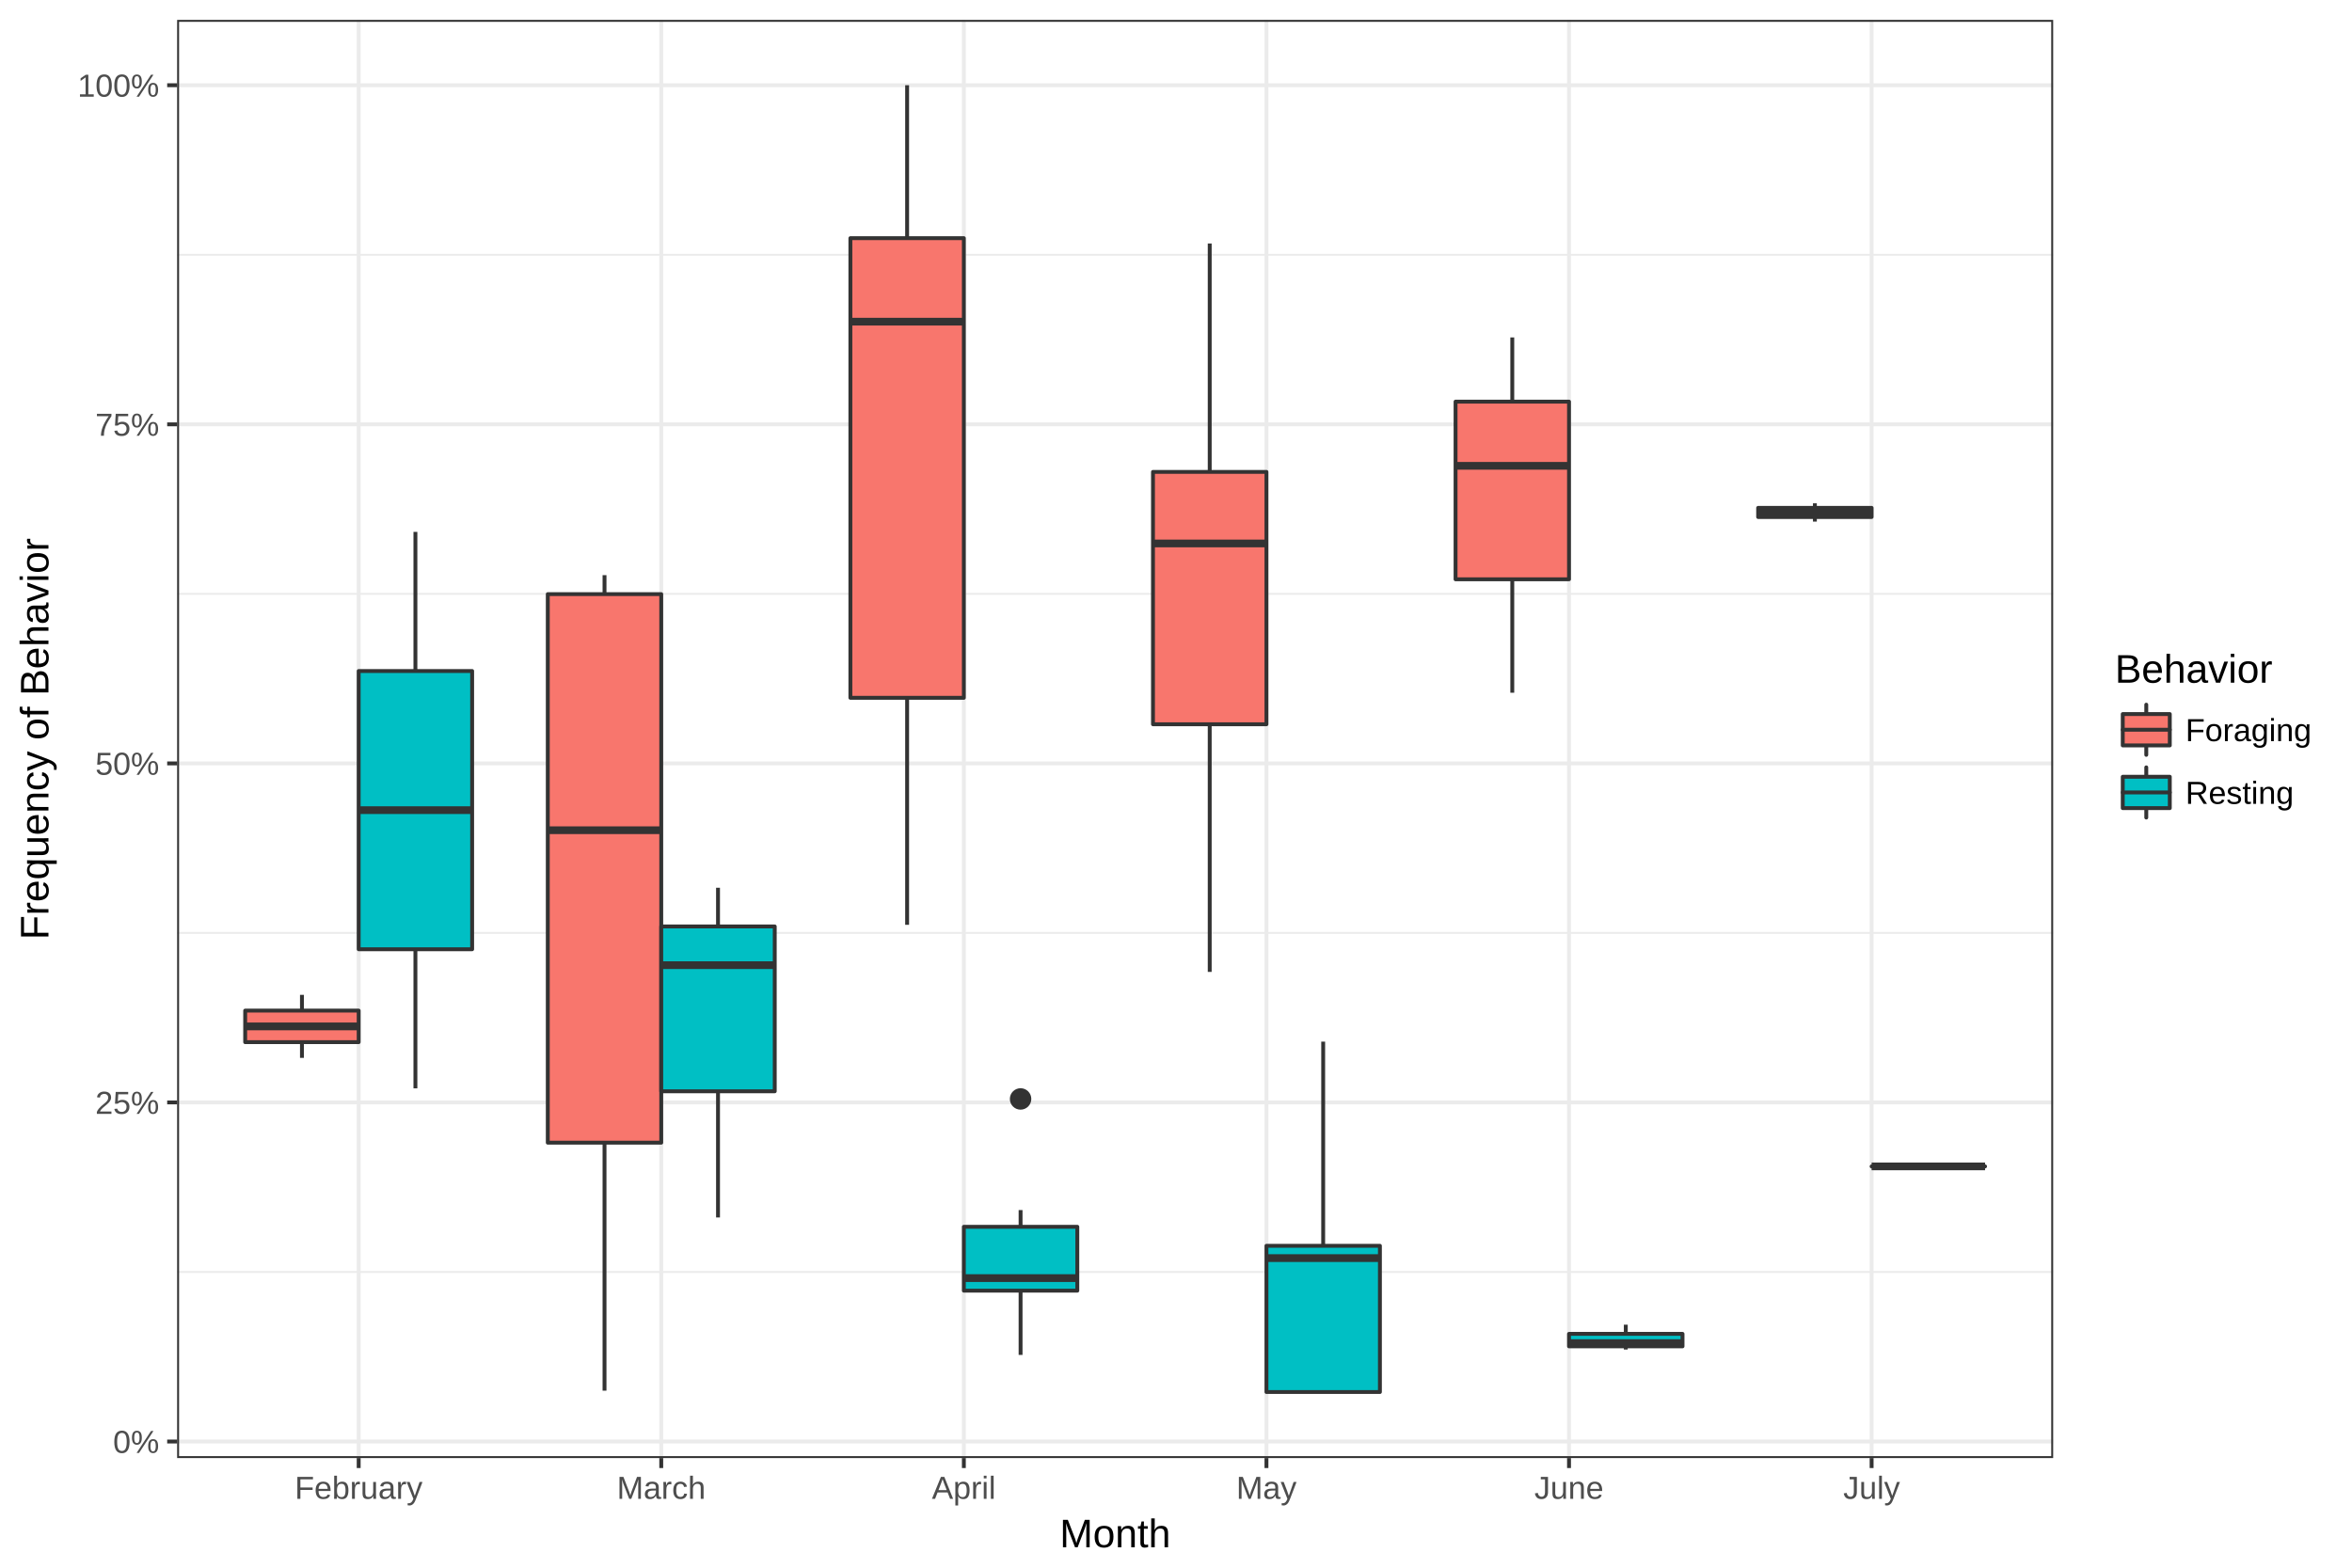
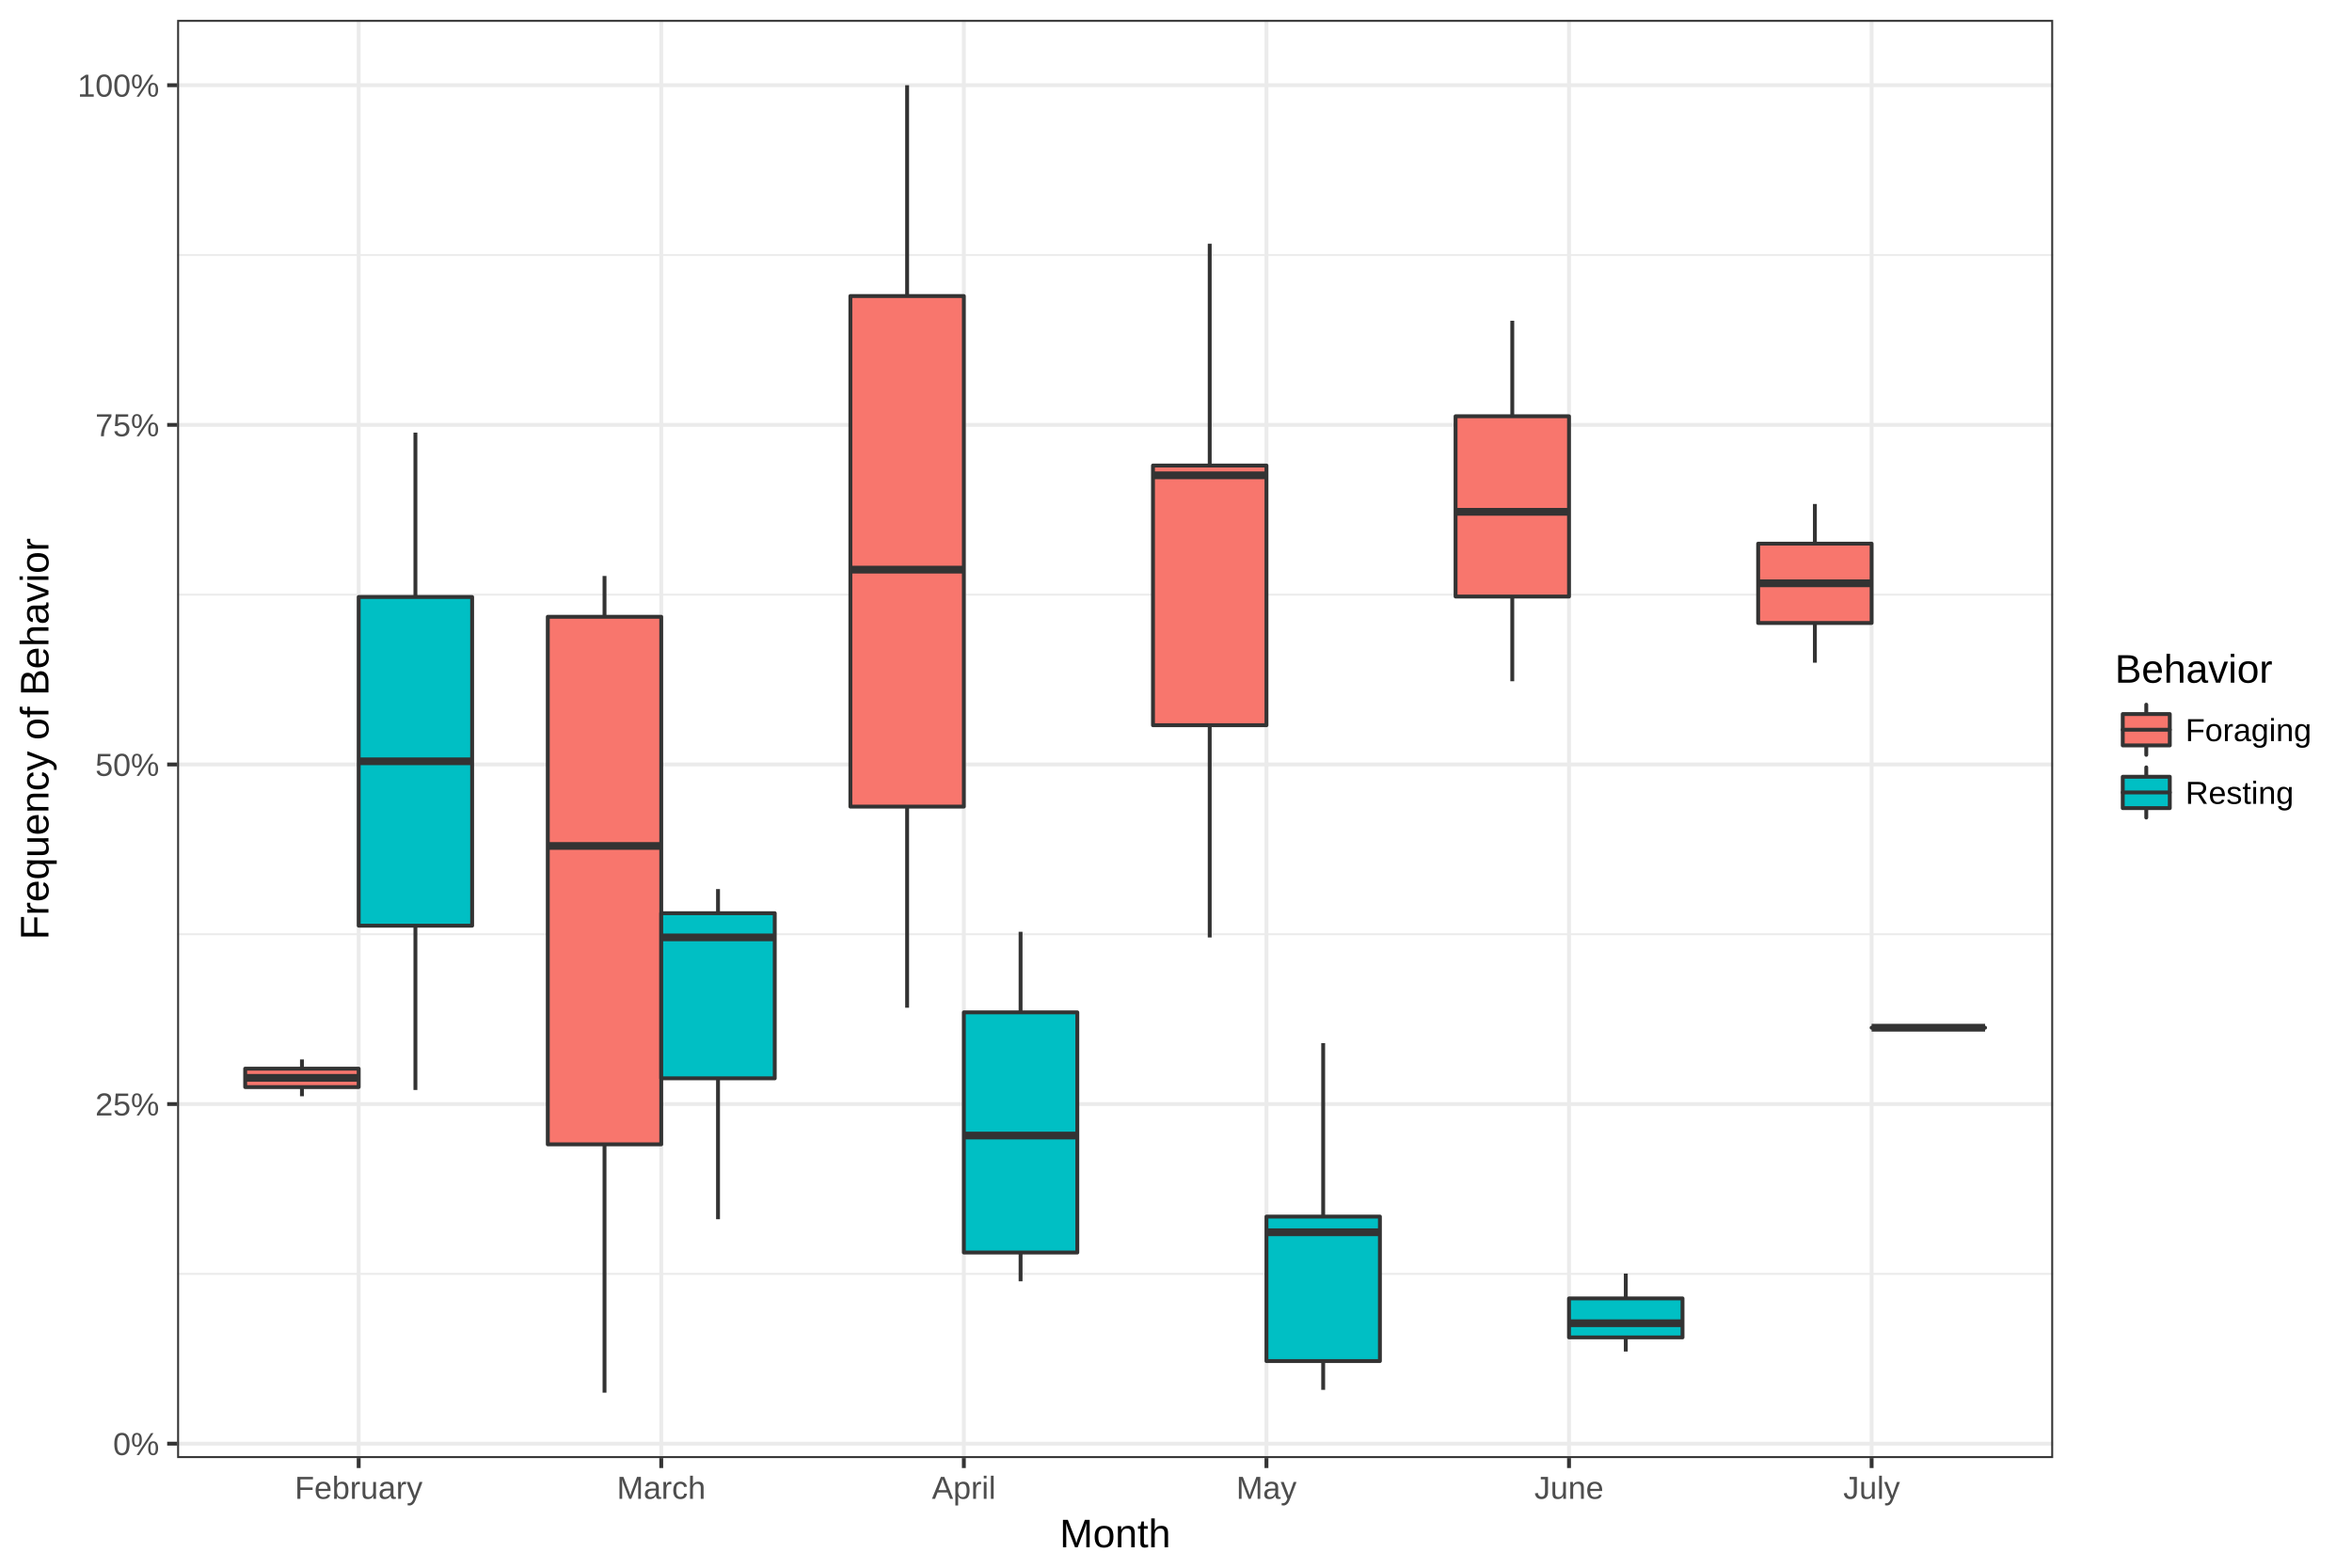
<svg xmlns="http://www.w3.org/2000/svg" viewBox="0 0 648.00 432.00">
  <defs>
    <style type="text/css">
    line, polyline, polygon, path, rect, circle {
      fill: none;
      stroke: #000000;
      stroke-linecap: round;
      stroke-linejoin: round;
      stroke-miterlimit: 10.00;
    }
  </style>
  </defs>
  <rect width="100%" height="100%" style="stroke: none; fill: #FFFFFF;" />
  <rect x="0.00" y="0.00" width="648.00" height="432.00" style="stroke-width: 1.07; stroke: #FFFFFF; fill: #FFFFFF;" />
  <defs>
    <clipPath id="cpNDguODB8NTY1LjY3fDQwMS44MHw1LjQ4">
      <rect x="48.80" y="5.48" width="516.87" height="396.32" />
    </clipPath>
  </defs>
  <rect x="48.80" y="5.48" width="516.87" height="396.32" style="stroke-width: 1.07; stroke: none; fill: #FFFFFF;" clip-path="url(#cpNDguODB8NTY1LjY3fDQwMS44MHw1LjQ4)" />
-   <polyline points="48.80,350.51 565.67,350.51 " style="stroke-width: 0.53; stroke: #EBEBEB; stroke-linecap: butt;" clip-path="url(#cpNDguODB8NTY1LjY3fDQwMS44MHw1LjQ4)" />
-   <polyline points="48.80,257.08 565.67,257.08 " style="stroke-width: 0.53; stroke: #EBEBEB; stroke-linecap: butt;" clip-path="url(#cpNDguODB8NTY1LjY3fDQwMS44MHw1LjQ4)" />
-   <polyline points="48.80,163.64 565.67,163.64 " style="stroke-width: 0.53; stroke: #EBEBEB; stroke-linecap: butt;" clip-path="url(#cpNDguODB8NTY1LjY3fDQwMS44MHw1LjQ4)" />
-   <polyline points="48.80,70.21 565.67,70.21 " style="stroke-width: 0.53; stroke: #EBEBEB; stroke-linecap: butt;" clip-path="url(#cpNDguODB8NTY1LjY3fDQwMS44MHw1LjQ4)" />
-   <polyline points="48.80,397.23 565.67,397.23 " style="stroke-width: 1.07; stroke: #EBEBEB; stroke-linecap: butt;" clip-path="url(#cpNDguODB8NTY1LjY3fDQwMS44MHw1LjQ4)" />
-   <polyline points="48.80,303.79 565.67,303.79 " style="stroke-width: 1.07; stroke: #EBEBEB; stroke-linecap: butt;" clip-path="url(#cpNDguODB8NTY1LjY3fDQwMS44MHw1LjQ4)" />
-   <polyline points="48.80,210.36 565.67,210.36 " style="stroke-width: 1.07; stroke: #EBEBEB; stroke-linecap: butt;" clip-path="url(#cpNDguODB8NTY1LjY3fDQwMS44MHw1LjQ4)" />
-   <polyline points="48.80,116.93 565.67,116.93 " style="stroke-width: 1.07; stroke: #EBEBEB; stroke-linecap: butt;" clip-path="url(#cpNDguODB8NTY1LjY3fDQwMS44MHw1LjQ4)" />
+   <polyline points="48.80,351.03 565.67,351.03 " style="stroke-width: 0.53; stroke: #EBEBEB; stroke-linecap: butt;" clip-path="url(#cpNDguODB8NTY1LjY3fDQwMS44MHw1LjQ4)" />
+   <polyline points="48.80,257.45 565.67,257.45 " style="stroke-width: 0.53; stroke: #EBEBEB; stroke-linecap: butt;" clip-path="url(#cpNDguODB8NTY1LjY3fDQwMS44MHw1LjQ4)" />
+   <polyline points="48.80,163.87 565.67,163.87 " style="stroke-width: 0.53; stroke: #EBEBEB; stroke-linecap: butt;" clip-path="url(#cpNDguODB8NTY1LjY3fDQwMS44MHw1LjQ4)" />
+   <polyline points="48.80,70.28 565.67,70.28 " style="stroke-width: 0.53; stroke: #EBEBEB; stroke-linecap: butt;" clip-path="url(#cpNDguODB8NTY1LjY3fDQwMS44MHw1LjQ4)" />
+   <polyline points="48.80,397.82 565.67,397.82 " style="stroke-width: 1.07; stroke: #EBEBEB; stroke-linecap: butt;" clip-path="url(#cpNDguODB8NTY1LjY3fDQwMS44MHw1LjQ4)" />
+   <polyline points="48.80,304.24 565.67,304.24 " style="stroke-width: 1.07; stroke: #EBEBEB; stroke-linecap: butt;" clip-path="url(#cpNDguODB8NTY1LjY3fDQwMS44MHw1LjQ4)" />
+   <polyline points="48.80,210.66 565.67,210.66 " style="stroke-width: 1.07; stroke: #EBEBEB; stroke-linecap: butt;" clip-path="url(#cpNDguODB8NTY1LjY3fDQwMS44MHw1LjQ4)" />
+   <polyline points="48.80,117.08 565.67,117.08 " style="stroke-width: 1.07; stroke: #EBEBEB; stroke-linecap: butt;" clip-path="url(#cpNDguODB8NTY1LjY3fDQwMS44MHw1LjQ4)" />
  <polyline points="48.80,23.49 565.67,23.49 " style="stroke-width: 1.07; stroke: #EBEBEB; stroke-linecap: butt;" clip-path="url(#cpNDguODB8NTY1LjY3fDQwMS44MHw1LjQ4)" />
  <polyline points="98.82,401.80 98.82,5.48 " style="stroke-width: 1.07; stroke: #EBEBEB; stroke-linecap: butt;" clip-path="url(#cpNDguODB8NTY1LjY3fDQwMS44MHw1LjQ4)" />
  <polyline points="182.18,401.80 182.18,5.48 " style="stroke-width: 1.07; stroke: #EBEBEB; stroke-linecap: butt;" clip-path="url(#cpNDguODB8NTY1LjY3fDQwMS44MHw1LjQ4)" />
  <polyline points="265.55,401.80 265.55,5.48 " style="stroke-width: 1.07; stroke: #EBEBEB; stroke-linecap: butt;" clip-path="url(#cpNDguODB8NTY1LjY3fDQwMS44MHw1LjQ4)" />
  <polyline points="348.92,401.80 348.92,5.48 " style="stroke-width: 1.07; stroke: #EBEBEB; stroke-linecap: butt;" clip-path="url(#cpNDguODB8NTY1LjY3fDQwMS44MHw1LjQ4)" />
  <polyline points="432.28,401.80 432.28,5.48 " style="stroke-width: 1.07; stroke: #EBEBEB; stroke-linecap: butt;" clip-path="url(#cpNDguODB8NTY1LjY3fDQwMS44MHw1LjQ4)" />
  <polyline points="515.65,401.80 515.65,5.48 " style="stroke-width: 1.07; stroke: #EBEBEB; stroke-linecap: butt;" clip-path="url(#cpNDguODB8NTY1LjY3fDQwMS44MHw1LjQ4)" />
-   <line x1="83.19" y1="278.49" x2="83.19" y2="274.15" style="stroke-width: 1.07; stroke: #333333; stroke-linecap: butt;" clip-path="url(#cpNDguODB8NTY1LjY3fDQwMS44MHw1LjQ4)" />
-   <line x1="83.19" y1="287.18" x2="83.19" y2="291.52" style="stroke-width: 1.07; stroke: #333333; stroke-linecap: butt;" clip-path="url(#cpNDguODB8NTY1LjY3fDQwMS44MHw1LjQ4)" />
-   <polygon points="67.55,278.49 67.55,287.18 98.82,287.18 98.82,278.49 67.55,278.49 " style="stroke-width: 1.07; stroke: #333333; fill: #F8766D;" clip-path="url(#cpNDguODB8NTY1LjY3fDQwMS44MHw1LjQ4)" />
-   <line x1="67.55" y1="282.84" x2="98.82" y2="282.84" style="stroke-width: 2.13; stroke: #333333; stroke-linecap: butt;" clip-path="url(#cpNDguODB8NTY1LjY3fDQwMS44MHw1LjQ4)" />
-   <line x1="114.45" y1="184.91" x2="114.45" y2="146.57" style="stroke-width: 1.07; stroke: #333333; stroke-linecap: butt;" clip-path="url(#cpNDguODB8NTY1LjY3fDQwMS44MHw1LjQ4)" />
-   <line x1="114.45" y1="261.58" x2="114.45" y2="299.92" style="stroke-width: 1.07; stroke: #333333; stroke-linecap: butt;" clip-path="url(#cpNDguODB8NTY1LjY3fDQwMS44MHw1LjQ4)" />
-   <polygon points="98.82,184.91 98.82,261.58 130.08,261.58 130.08,184.91 98.82,184.91 " style="stroke-width: 1.07; stroke: #333333; fill: #00BFC4;" clip-path="url(#cpNDguODB8NTY1LjY3fDQwMS44MHw1LjQ4)" />
-   <line x1="98.82" y1="223.25" x2="130.08" y2="223.25" style="stroke-width: 2.13; stroke: #333333; stroke-linecap: butt;" clip-path="url(#cpNDguODB8NTY1LjY3fDQwMS44MHw1LjQ4)" />
-   <line x1="166.55" y1="163.72" x2="166.55" y2="158.50" style="stroke-width: 1.07; stroke: #333333; stroke-linecap: butt;" clip-path="url(#cpNDguODB8NTY1LjY3fDQwMS44MHw1LjQ4)" />
-   <line x1="166.55" y1="314.88" x2="166.55" y2="383.21" style="stroke-width: 1.07; stroke: #333333; stroke-linecap: butt;" clip-path="url(#cpNDguODB8NTY1LjY3fDQwMS44MHw1LjQ4)" />
-   <polygon points="150.92,163.72 150.92,314.88 182.18,314.88 182.18,163.72 150.92,163.72 " style="stroke-width: 1.07; stroke: #333333; fill: #F8766D;" clip-path="url(#cpNDguODB8NTY1LjY3fDQwMS44MHw1LjQ4)" />
-   <line x1="150.92" y1="228.78" x2="182.18" y2="228.78" style="stroke-width: 2.13; stroke: #333333; stroke-linecap: butt;" clip-path="url(#cpNDguODB8NTY1LjY3fDQwMS44MHw1LjQ4)" />
-   <line x1="197.82" y1="255.30" x2="197.82" y2="244.64" style="stroke-width: 1.07; stroke: #333333; stroke-linecap: butt;" clip-path="url(#cpNDguODB8NTY1LjY3fDQwMS44MHw1LjQ4)" />
-   <line x1="197.82" y1="300.72" x2="197.82" y2="335.49" style="stroke-width: 1.07; stroke: #333333; stroke-linecap: butt;" clip-path="url(#cpNDguODB8NTY1LjY3fDQwMS44MHw1LjQ4)" />
-   <polygon points="182.18,255.30 182.18,300.72 213.45,300.72 213.45,255.30 182.18,255.30 " style="stroke-width: 1.07; stroke: #333333; fill: #00BFC4;" clip-path="url(#cpNDguODB8NTY1LjY3fDQwMS44MHw1LjQ4)" />
-   <line x1="182.18" y1="265.96" x2="213.45" y2="265.96" style="stroke-width: 2.13; stroke: #333333; stroke-linecap: butt;" clip-path="url(#cpNDguODB8NTY1LjY3fDQwMS44MHw1LjQ4)" />
-   <line x1="249.92" y1="65.63" x2="249.92" y2="23.49" style="stroke-width: 1.07; stroke: #333333; stroke-linecap: butt;" clip-path="url(#cpNDguODB8NTY1LjY3fDQwMS44MHw1LjQ4)" />
-   <line x1="249.92" y1="192.29" x2="249.92" y2="254.85" style="stroke-width: 1.07; stroke: #333333; stroke-linecap: butt;" clip-path="url(#cpNDguODB8NTY1LjY3fDQwMS44MHw1LjQ4)" />
-   <polygon points="234.29,65.63 234.29,192.29 265.55,192.29 265.55,65.63 234.29,65.63 " style="stroke-width: 1.07; stroke: #333333; fill: #F8766D;" clip-path="url(#cpNDguODB8NTY1LjY3fDQwMS44MHw1LjQ4)" />
-   <line x1="234.29" y1="88.64" x2="265.55" y2="88.64" style="stroke-width: 2.13; stroke: #333333; stroke-linecap: butt;" clip-path="url(#cpNDguODB8NTY1LjY3fDQwMS44MHw1LjQ4)" />
-   <circle cx="281.18" cy="302.83" r="1.95pt" style="stroke-width: 0.71; stroke: #333333; fill: #333333;" clip-path="url(#cpNDguODB8NTY1LjY3fDQwMS44MHw1LjQ4)" />
-   <line x1="281.18" y1="338.06" x2="281.18" y2="333.46" style="stroke-width: 1.07; stroke: #333333; stroke-linecap: butt;" clip-path="url(#cpNDguODB8NTY1LjY3fDQwMS44MHw1LjQ4)" />
-   <line x1="281.18" y1="355.66" x2="281.18" y2="373.37" style="stroke-width: 1.07; stroke: #333333; stroke-linecap: butt;" clip-path="url(#cpNDguODB8NTY1LjY3fDQwMS44MHw1LjQ4)" />
-   <polygon points="265.55,338.06 265.55,355.66 296.81,355.66 296.81,338.06 265.55,338.06 " style="stroke-width: 1.07; stroke: #333333; fill: #00BFC4;" clip-path="url(#cpNDguODB8NTY1LjY3fDQwMS44MHw1LjQ4)" />
-   <line x1="265.55" y1="352.20" x2="296.81" y2="352.20" style="stroke-width: 2.13; stroke: #333333; stroke-linecap: butt;" clip-path="url(#cpNDguODB8NTY1LjY3fDQwMS44MHw1LjQ4)" />
-   <line x1="333.29" y1="130.04" x2="333.29" y2="67.10" style="stroke-width: 1.07; stroke: #333333; stroke-linecap: butt;" clip-path="url(#cpNDguODB8NTY1LjY3fDQwMS44MHw1LjQ4)" />
-   <line x1="333.29" y1="199.58" x2="333.29" y2="267.82" style="stroke-width: 1.07; stroke: #333333; stroke-linecap: butt;" clip-path="url(#cpNDguODB8NTY1LjY3fDQwMS44MHw1LjQ4)" />
-   <polygon points="317.66,130.04 317.66,199.58 348.92,199.58 348.92,130.04 317.66,130.04 " style="stroke-width: 1.07; stroke: #333333; fill: #F8766D;" clip-path="url(#cpNDguODB8NTY1LjY3fDQwMS44MHw1LjQ4)" />
-   <line x1="317.66" y1="149.76" x2="348.92" y2="149.76" style="stroke-width: 2.13; stroke: #333333; stroke-linecap: butt;" clip-path="url(#cpNDguODB8NTY1LjY3fDQwMS44MHw1LjQ4)" />
-   <line x1="364.55" y1="343.30" x2="364.55" y2="287.03" style="stroke-width: 1.07; stroke: #333333; stroke-linecap: butt;" clip-path="url(#cpNDguODB8NTY1LjY3fDQwMS44MHw1LjQ4)" />
-   <line x1="364.55" y1="383.59" x2="364.55" y2="383.78" style="stroke-width: 1.07; stroke: #333333; stroke-linecap: butt;" clip-path="url(#cpNDguODB8NTY1LjY3fDQwMS44MHw1LjQ4)" />
-   <polygon points="348.92,343.30 348.92,383.59 380.18,383.59 380.18,343.30 348.92,343.30 " style="stroke-width: 1.07; stroke: #333333; fill: #00BFC4;" clip-path="url(#cpNDguODB8NTY1LjY3fDQwMS44MHw1LjQ4)" />
-   <line x1="348.92" y1="346.69" x2="380.18" y2="346.69" style="stroke-width: 2.13; stroke: #333333; stroke-linecap: butt;" clip-path="url(#cpNDguODB8NTY1LjY3fDQwMS44MHw1LjQ4)" />
-   <line x1="416.65" y1="110.68" x2="416.65" y2="92.99" style="stroke-width: 1.07; stroke: #333333; stroke-linecap: butt;" clip-path="url(#cpNDguODB8NTY1LjY3fDQwMS44MHw1LjQ4)" />
-   <line x1="416.65" y1="159.63" x2="416.65" y2="190.90" style="stroke-width: 1.07; stroke: #333333; stroke-linecap: butt;" clip-path="url(#cpNDguODB8NTY1LjY3fDQwMS44MHw1LjQ4)" />
-   <polygon points="401.02,110.68 401.02,159.63 432.28,159.63 432.28,110.68 401.02,110.68 " style="stroke-width: 1.07; stroke: #333333; fill: #F8766D;" clip-path="url(#cpNDguODB8NTY1LjY3fDQwMS44MHw1LjQ4)" />
-   <line x1="401.02" y1="128.36" x2="432.28" y2="128.36" style="stroke-width: 2.13; stroke: #333333; stroke-linecap: butt;" clip-path="url(#cpNDguODB8NTY1LjY3fDQwMS44MHw1LjQ4)" />
-   <line x1="447.92" y1="367.57" x2="447.92" y2="365.04" style="stroke-width: 1.07; stroke: #333333; stroke-linecap: butt;" clip-path="url(#cpNDguODB8NTY1LjY3fDQwMS44MHw1LjQ4)" />
-   <line x1="447.92" y1="371.00" x2="447.92" y2="371.89" style="stroke-width: 1.07; stroke: #333333; stroke-linecap: butt;" clip-path="url(#cpNDguODB8NTY1LjY3fDQwMS44MHw1LjQ4)" />
-   <polygon points="432.28,367.57 432.28,371.00 463.55,371.00 463.55,367.57 432.28,367.57 " style="stroke-width: 1.07; stroke: #333333; fill: #00BFC4;" clip-path="url(#cpNDguODB8NTY1LjY3fDQwMS44MHw1LjQ4)" />
-   <line x1="432.28" y1="370.11" x2="463.55" y2="370.11" style="stroke-width: 2.13; stroke: #333333; stroke-linecap: butt;" clip-path="url(#cpNDguODB8NTY1LjY3fDQwMS44MHw1LjQ4)" />
-   <line x1="500.02" y1="139.95" x2="500.02" y2="138.69" style="stroke-width: 1.07; stroke: #333333; stroke-linecap: butt;" clip-path="url(#cpNDguODB8NTY1LjY3fDQwMS44MHw1LjQ4)" />
-   <line x1="500.02" y1="142.47" x2="500.02" y2="143.73" style="stroke-width: 1.07; stroke: #333333; stroke-linecap: butt;" clip-path="url(#cpNDguODB8NTY1LjY3fDQwMS44MHw1LjQ4)" />
-   <polygon points="484.39,139.95 484.39,142.47 515.65,142.47 515.65,139.95 484.39,139.95 " style="stroke-width: 1.07; stroke: #333333; fill: #F8766D;" clip-path="url(#cpNDguODB8NTY1LjY3fDQwMS44MHw1LjQ4)" />
-   <line x1="484.39" y1="141.21" x2="515.65" y2="141.21" style="stroke-width: 2.13; stroke: #333333; stroke-linecap: butt;" clip-path="url(#cpNDguODB8NTY1LjY3fDQwMS44MHw1LjQ4)" />
-   <line x1="531.28" y1="321.42" x2="531.28" y2="321.42" style="stroke-width: 1.07; stroke: #333333; stroke-linecap: butt;" clip-path="url(#cpNDguODB8NTY1LjY3fDQwMS44MHw1LjQ4)" />
-   <line x1="531.28" y1="321.42" x2="531.28" y2="321.42" style="stroke-width: 1.07; stroke: #333333; stroke-linecap: butt;" clip-path="url(#cpNDguODB8NTY1LjY3fDQwMS44MHw1LjQ4)" />
-   <polygon points="515.65,321.42 515.65,321.42 546.91,321.42 546.91,321.42 515.65,321.42 " style="stroke-width: 1.07; stroke: #333333; fill: #00BFC4;" clip-path="url(#cpNDguODB8NTY1LjY3fDQwMS44MHw1LjQ4)" />
-   <line x1="515.65" y1="321.42" x2="546.91" y2="321.42" style="stroke-width: 2.13; stroke: #333333; stroke-linecap: butt;" clip-path="url(#cpNDguODB8NTY1LjY3fDQwMS44MHw1LjQ4)" />
+   <line x1="83.19" y1="294.48" x2="83.19" y2="291.94" style="stroke-width: 1.07; stroke: #333333; stroke-linecap: butt;" clip-path="url(#cpNDguODB8NTY1LjY3fDQwMS44MHw1LjQ4)" />
+   <line x1="83.19" y1="299.56" x2="83.19" y2="302.09" style="stroke-width: 1.07; stroke: #333333; stroke-linecap: butt;" clip-path="url(#cpNDguODB8NTY1LjY3fDQwMS44MHw1LjQ4)" />
+   <polygon points="67.55,294.48 67.55,299.56 98.82,299.56 98.82,294.48 67.55,294.48 " style="stroke-width: 1.07; stroke: #333333; fill: #F8766D;" clip-path="url(#cpNDguODB8NTY1LjY3fDQwMS44MHw1LjQ4)" />
+   <line x1="67.55" y1="297.02" x2="98.82" y2="297.02" style="stroke-width: 2.13; stroke: #333333; stroke-linecap: butt;" clip-path="url(#cpNDguODB8NTY1LjY3fDQwMS44MHw1LjQ4)" />
+   <line x1="114.45" y1="164.51" x2="114.45" y2="119.22" style="stroke-width: 1.07; stroke: #333333; stroke-linecap: butt;" clip-path="url(#cpNDguODB8NTY1LjY3fDQwMS44MHw1LjQ4)" />
+   <line x1="114.45" y1="255.08" x2="114.45" y2="300.36" style="stroke-width: 1.07; stroke: #333333; stroke-linecap: butt;" clip-path="url(#cpNDguODB8NTY1LjY3fDQwMS44MHw1LjQ4)" />
+   <polygon points="98.82,164.51 98.82,255.08 130.08,255.08 130.08,164.51 98.82,164.51 " style="stroke-width: 1.07; stroke: #333333; fill: #00BFC4;" clip-path="url(#cpNDguODB8NTY1LjY3fDQwMS44MHw1LjQ4)" />
+   <line x1="98.82" y1="209.79" x2="130.08" y2="209.79" style="stroke-width: 2.13; stroke: #333333; stroke-linecap: butt;" clip-path="url(#cpNDguODB8NTY1LjY3fDQwMS44MHw1LjQ4)" />
+   <line x1="166.55" y1="169.96" x2="166.55" y2="158.71" style="stroke-width: 1.07; stroke: #333333; stroke-linecap: butt;" clip-path="url(#cpNDguODB8NTY1LjY3fDQwMS44MHw1LjQ4)" />
+   <line x1="166.55" y1="315.34" x2="166.55" y2="383.78" style="stroke-width: 1.07; stroke: #333333; stroke-linecap: butt;" clip-path="url(#cpNDguODB8NTY1LjY3fDQwMS44MHw1LjQ4)" />
+   <polygon points="150.92,169.96 150.92,315.34 182.18,315.34 182.18,169.96 150.92,169.96 " style="stroke-width: 1.07; stroke: #333333; fill: #F8766D;" clip-path="url(#cpNDguODB8NTY1LjY3fDQwMS44MHw1LjQ4)" />
+   <line x1="150.92" y1="233.12" x2="182.18" y2="233.12" style="stroke-width: 2.13; stroke: #333333; stroke-linecap: butt;" clip-path="url(#cpNDguODB8NTY1LjY3fDQwMS44MHw1LjQ4)" />
+   <line x1="197.82" y1="251.65" x2="197.82" y2="244.99" style="stroke-width: 1.07; stroke: #333333; stroke-linecap: butt;" clip-path="url(#cpNDguODB8NTY1LjY3fDQwMS44MHw1LjQ4)" />
+   <line x1="197.82" y1="297.15" x2="197.82" y2="335.98" style="stroke-width: 1.07; stroke: #333333; stroke-linecap: butt;" clip-path="url(#cpNDguODB8NTY1LjY3fDQwMS44MHw1LjQ4)" />
+   <polygon points="182.18,251.65 182.18,297.15 213.45,297.15 213.45,251.65 182.18,251.65 " style="stroke-width: 1.07; stroke: #333333; fill: #00BFC4;" clip-path="url(#cpNDguODB8NTY1LjY3fDQwMS44MHw1LjQ4)" />
+   <line x1="182.18" y1="258.31" x2="213.45" y2="258.31" style="stroke-width: 2.13; stroke: #333333; stroke-linecap: butt;" clip-path="url(#cpNDguODB8NTY1LjY3fDQwMS44MHw1LjQ4)" />
+   <line x1="249.92" y1="81.58" x2="249.92" y2="23.49" style="stroke-width: 1.07; stroke: #333333; stroke-linecap: butt;" clip-path="url(#cpNDguODB8NTY1LjY3fDQwMS44MHw1LjQ4)" />
+   <line x1="249.92" y1="222.27" x2="249.92" y2="277.69" style="stroke-width: 1.07; stroke: #333333; stroke-linecap: butt;" clip-path="url(#cpNDguODB8NTY1LjY3fDQwMS44MHw1LjQ4)" />
+   <polygon points="234.29,81.58 234.29,222.27 265.55,222.27 265.55,81.58 234.29,81.58 " style="stroke-width: 1.07; stroke: #333333; fill: #F8766D;" clip-path="url(#cpNDguODB8NTY1LjY3fDQwMS44MHw1LjQ4)" />
+   <line x1="234.29" y1="156.97" x2="265.55" y2="156.97" style="stroke-width: 2.13; stroke: #333333; stroke-linecap: butt;" clip-path="url(#cpNDguODB8NTY1LjY3fDQwMS44MHw1LjQ4)" />
+   <line x1="281.18" y1="278.97" x2="281.18" y2="256.77" style="stroke-width: 1.07; stroke: #333333; stroke-linecap: butt;" clip-path="url(#cpNDguODB8NTY1LjY3fDQwMS44MHw1LjQ4)" />
+   <line x1="281.18" y1="345.15" x2="281.18" y2="353.09" style="stroke-width: 1.07; stroke: #333333; stroke-linecap: butt;" clip-path="url(#cpNDguODB8NTY1LjY3fDQwMS44MHw1LjQ4)" />
+   <polygon points="265.55,278.97 265.55,345.15 296.81,345.15 296.81,278.97 265.55,278.97 " style="stroke-width: 1.07; stroke: #333333; fill: #00BFC4;" clip-path="url(#cpNDguODB8NTY1LjY3fDQwMS44MHw1LjQ4)" />
+   <line x1="265.55" y1="312.92" x2="296.81" y2="312.92" style="stroke-width: 2.13; stroke: #333333; stroke-linecap: butt;" clip-path="url(#cpNDguODB8NTY1LjY3fDQwMS44MHw1LjQ4)" />
+   <line x1="333.29" y1="128.28" x2="333.29" y2="67.17" style="stroke-width: 1.07; stroke: #333333; stroke-linecap: butt;" clip-path="url(#cpNDguODB8NTY1LjY3fDQwMS44MHw1LjQ4)" />
+   <line x1="333.29" y1="199.85" x2="333.29" y2="258.34" style="stroke-width: 1.07; stroke: #333333; stroke-linecap: butt;" clip-path="url(#cpNDguODB8NTY1LjY3fDQwMS44MHw1LjQ4)" />
+   <polygon points="317.66,128.28 317.66,199.85 348.92,199.85 348.92,128.28 317.66,128.28 " style="stroke-width: 1.07; stroke: #333333; fill: #F8766D;" clip-path="url(#cpNDguODB8NTY1LjY3fDQwMS44MHw1LjQ4)" />
+   <line x1="317.66" y1="130.98" x2="348.92" y2="130.98" style="stroke-width: 2.13; stroke: #333333; stroke-linecap: butt;" clip-path="url(#cpNDguODB8NTY1LjY3fDQwMS44MHw1LjQ4)" />
+   <line x1="364.55" y1="335.25" x2="364.55" y2="287.45" style="stroke-width: 1.07; stroke: #333333; stroke-linecap: butt;" clip-path="url(#cpNDguODB8NTY1LjY3fDQwMS44MHw1LjQ4)" />
+   <line x1="364.55" y1="375.06" x2="364.55" y2="382.99" style="stroke-width: 1.07; stroke: #333333; stroke-linecap: butt;" clip-path="url(#cpNDguODB8NTY1LjY3fDQwMS44MHw1LjQ4)" />
+   <polygon points="348.92,335.25 348.92,375.06 380.18,375.06 380.18,335.25 348.92,335.25 " style="stroke-width: 1.07; stroke: #333333; fill: #00BFC4;" clip-path="url(#cpNDguODB8NTY1LjY3fDQwMS44MHw1LjQ4)" />
+   <line x1="348.92" y1="339.57" x2="380.18" y2="339.57" style="stroke-width: 2.13; stroke: #333333; stroke-linecap: butt;" clip-path="url(#cpNDguODB8NTY1LjY3fDQwMS44MHw1LjQ4)" />
+   <line x1="416.65" y1="114.71" x2="416.65" y2="88.39" style="stroke-width: 1.07; stroke: #333333; stroke-linecap: butt;" clip-path="url(#cpNDguODB8NTY1LjY3fDQwMS44MHw1LjQ4)" />
+   <line x1="416.65" y1="164.38" x2="416.65" y2="187.73" style="stroke-width: 1.07; stroke: #333333; stroke-linecap: butt;" clip-path="url(#cpNDguODB8NTY1LjY3fDQwMS44MHw1LjQ4)" />
+   <polygon points="401.02,114.71 401.02,164.38 432.28,164.38 432.28,114.71 401.02,114.71 " style="stroke-width: 1.07; stroke: #333333; fill: #F8766D;" clip-path="url(#cpNDguODB8NTY1LjY3fDQwMS44MHw1LjQ4)" />
+   <line x1="401.02" y1="141.04" x2="432.28" y2="141.04" style="stroke-width: 2.13; stroke: #333333; stroke-linecap: butt;" clip-path="url(#cpNDguODB8NTY1LjY3fDQwMS44MHw1LjQ4)" />
+   <line x1="447.92" y1="357.80" x2="447.92" y2="350.96" style="stroke-width: 1.07; stroke: #333333; stroke-linecap: butt;" clip-path="url(#cpNDguODB8NTY1LjY3fDQwMS44MHw1LjQ4)" />
+   <line x1="447.92" y1="368.54" x2="447.92" y2="372.44" style="stroke-width: 1.07; stroke: #333333; stroke-linecap: butt;" clip-path="url(#cpNDguODB8NTY1LjY3fDQwMS44MHw1LjQ4)" />
+   <polygon points="432.28,357.80 432.28,368.54 463.55,368.54 463.55,357.80 432.28,357.80 " style="stroke-width: 1.07; stroke: #333333; fill: #00BFC4;" clip-path="url(#cpNDguODB8NTY1LjY3fDQwMS44MHw1LjQ4)" />
+   <line x1="432.28" y1="364.64" x2="463.55" y2="364.64" style="stroke-width: 2.13; stroke: #333333; stroke-linecap: butt;" clip-path="url(#cpNDguODB8NTY1LjY3fDQwMS44MHw1LjQ4)" />
+   <line x1="500.02" y1="149.81" x2="500.02" y2="138.88" style="stroke-width: 1.07; stroke: #333333; stroke-linecap: butt;" clip-path="url(#cpNDguODB8NTY1LjY3fDQwMS44MHw1LjQ4)" />
+   <line x1="500.02" y1="171.67" x2="500.02" y2="182.61" style="stroke-width: 1.07; stroke: #333333; stroke-linecap: butt;" clip-path="url(#cpNDguODB8NTY1LjY3fDQwMS44MHw1LjQ4)" />
+   <polygon points="484.39,149.81 484.39,171.67 515.65,171.67 515.65,149.81 484.39,149.81 " style="stroke-width: 1.07; stroke: #333333; fill: #F8766D;" clip-path="url(#cpNDguODB8NTY1LjY3fDQwMS44MHw1LjQ4)" />
+   <line x1="484.39" y1="160.74" x2="515.65" y2="160.74" style="stroke-width: 2.13; stroke: #333333; stroke-linecap: butt;" clip-path="url(#cpNDguODB8NTY1LjY3fDQwMS44MHw1LjQ4)" />
+   <line x1="531.28" y1="283.20" x2="531.28" y2="283.20" style="stroke-width: 1.07; stroke: #333333; stroke-linecap: butt;" clip-path="url(#cpNDguODB8NTY1LjY3fDQwMS44MHw1LjQ4)" />
+   <line x1="531.28" y1="283.20" x2="531.28" y2="283.20" style="stroke-width: 1.07; stroke: #333333; stroke-linecap: butt;" clip-path="url(#cpNDguODB8NTY1LjY3fDQwMS44MHw1LjQ4)" />
+   <polygon points="515.65,283.20 515.65,283.20 546.91,283.20 546.91,283.20 515.65,283.20 " style="stroke-width: 1.07; stroke: #333333; fill: #00BFC4;" clip-path="url(#cpNDguODB8NTY1LjY3fDQwMS44MHw1LjQ4)" />
+   <line x1="515.65" y1="283.20" x2="546.91" y2="283.20" style="stroke-width: 2.13; stroke: #333333; stroke-linecap: butt;" clip-path="url(#cpNDguODB8NTY1LjY3fDQwMS44MHw1LjQ4)" />
  <rect x="48.80" y="5.48" width="516.87" height="396.32" style="stroke-width: 1.07; stroke: #333333;" clip-path="url(#cpNDguODB8NTY1LjY3fDQwMS44MHw1LjQ4)" />
  <defs>
    <clipPath id="cpMC4wMHw2NDguMDB8NDMyLjAwfDAuMDA=">
      <rect x="0.00" y="0.00" width="648.00" height="432.00" />
    </clipPath>
  </defs>
  <g clip-path="url(#cpMC4wMHw2NDguMDB8NDMyLjAwfDAuMDA=)">
-     <text x="31.15" y="400.38" style="font-size: 8.80px; fill: #4D4D4D; font-family: Arial;" textLength="12.72px" lengthAdjust="spacingAndGlyphs">0%</text>
+     <text x="31.15" y="400.97" style="font-size: 8.80px; fill: #4D4D4D; font-family: Arial;" textLength="12.72px" lengthAdjust="spacingAndGlyphs">0%</text>
  </g>
  <g clip-path="url(#cpMC4wMHw2NDguMDB8NDMyLjAwfDAuMDA=)">
-     <text x="26.25" y="306.94" style="font-size: 8.80px; fill: #4D4D4D; font-family: Arial;" textLength="17.61px" lengthAdjust="spacingAndGlyphs">25%</text>
+     <text x="26.25" y="307.39" style="font-size: 8.80px; fill: #4D4D4D; font-family: Arial;" textLength="17.61px" lengthAdjust="spacingAndGlyphs">25%</text>
  </g>
  <g clip-path="url(#cpMC4wMHw2NDguMDB8NDMyLjAwfDAuMDA=)">
-     <text x="26.25" y="213.51" style="font-size: 8.80px; fill: #4D4D4D; font-family: Arial;" textLength="17.61px" lengthAdjust="spacingAndGlyphs">50%</text>
+     <text x="26.25" y="213.81" style="font-size: 8.80px; fill: #4D4D4D; font-family: Arial;" textLength="17.61px" lengthAdjust="spacingAndGlyphs">50%</text>
  </g>
  <g clip-path="url(#cpMC4wMHw2NDguMDB8NDMyLjAwfDAuMDA=)">
-     <text x="26.25" y="120.08" style="font-size: 8.80px; fill: #4D4D4D; font-family: Arial;" textLength="17.61px" lengthAdjust="spacingAndGlyphs">75%</text>
+     <text x="26.25" y="120.22" style="font-size: 8.80px; fill: #4D4D4D; font-family: Arial;" textLength="17.61px" lengthAdjust="spacingAndGlyphs">75%</text>
  </g>
  <g clip-path="url(#cpMC4wMHw2NDguMDB8NDMyLjAwfDAuMDA=)">
    <text x="21.36" y="26.64" style="font-size: 8.80px; fill: #4D4D4D; font-family: Arial;" textLength="22.51px" lengthAdjust="spacingAndGlyphs">100%</text>
  </g>
-   <polyline points="46.06,397.23 48.80,397.23 " style="stroke-width: 1.07; stroke: #333333; stroke-linecap: butt;" clip-path="url(#cpMC4wMHw2NDguMDB8NDMyLjAwfDAuMDA=)" />
-   <polyline points="46.06,303.79 48.80,303.79 " style="stroke-width: 1.07; stroke: #333333; stroke-linecap: butt;" clip-path="url(#cpMC4wMHw2NDguMDB8NDMyLjAwfDAuMDA=)" />
-   <polyline points="46.06,210.36 48.80,210.36 " style="stroke-width: 1.07; stroke: #333333; stroke-linecap: butt;" clip-path="url(#cpMC4wMHw2NDguMDB8NDMyLjAwfDAuMDA=)" />
-   <polyline points="46.06,116.93 48.80,116.93 " style="stroke-width: 1.07; stroke: #333333; stroke-linecap: butt;" clip-path="url(#cpMC4wMHw2NDguMDB8NDMyLjAwfDAuMDA=)" />
+   <polyline points="46.06,397.82 48.80,397.82 " style="stroke-width: 1.07; stroke: #333333; stroke-linecap: butt;" clip-path="url(#cpMC4wMHw2NDguMDB8NDMyLjAwfDAuMDA=)" />
+   <polyline points="46.06,304.24 48.80,304.24 " style="stroke-width: 1.07; stroke: #333333; stroke-linecap: butt;" clip-path="url(#cpMC4wMHw2NDguMDB8NDMyLjAwfDAuMDA=)" />
+   <polyline points="46.06,210.66 48.80,210.66 " style="stroke-width: 1.07; stroke: #333333; stroke-linecap: butt;" clip-path="url(#cpMC4wMHw2NDguMDB8NDMyLjAwfDAuMDA=)" />
+   <polyline points="46.06,117.08 48.80,117.08 " style="stroke-width: 1.07; stroke: #333333; stroke-linecap: butt;" clip-path="url(#cpMC4wMHw2NDguMDB8NDMyLjAwfDAuMDA=)" />
  <polyline points="46.06,23.49 48.80,23.49 " style="stroke-width: 1.07; stroke: #333333; stroke-linecap: butt;" clip-path="url(#cpMC4wMHw2NDguMDB8NDMyLjAwfDAuMDA=)" />
  <polyline points="98.82,404.54 98.82,401.80 " style="stroke-width: 1.07; stroke: #333333; stroke-linecap: butt;" clip-path="url(#cpMC4wMHw2NDguMDB8NDMyLjAwfDAuMDA=)" />
  <polyline points="182.18,404.54 182.18,401.80 " style="stroke-width: 1.07; stroke: #333333; stroke-linecap: butt;" clip-path="url(#cpMC4wMHw2NDguMDB8NDMyLjAwfDAuMDA=)" />
  <polyline points="265.55,404.54 265.55,401.80 " style="stroke-width: 1.07; stroke: #333333; stroke-linecap: butt;" clip-path="url(#cpMC4wMHw2NDguMDB8NDMyLjAwfDAuMDA=)" />
  <polyline points="348.92,404.54 348.92,401.80 " style="stroke-width: 1.07; stroke: #333333; stroke-linecap: butt;" clip-path="url(#cpMC4wMHw2NDguMDB8NDMyLjAwfDAuMDA=)" />
  <polyline points="432.28,404.54 432.28,401.80 " style="stroke-width: 1.07; stroke: #333333; stroke-linecap: butt;" clip-path="url(#cpMC4wMHw2NDguMDB8NDMyLjAwfDAuMDA=)" />
  <polyline points="515.65,404.54 515.65,401.80 " style="stroke-width: 1.07; stroke: #333333; stroke-linecap: butt;" clip-path="url(#cpMC4wMHw2NDguMDB8NDMyLjAwfDAuMDA=)" />
  <g clip-path="url(#cpMC4wMHw2NDguMDB8NDMyLjAwfDAuMDA=)">
    <text x="81.21" y="413.03" style="font-size: 8.80px; fill: #4D4D4D; font-family: Arial;" textLength="35.21px" lengthAdjust="spacingAndGlyphs">February</text>
  </g>
  <g clip-path="url(#cpMC4wMHw2NDguMDB8NDMyLjAwfDAuMDA=)">
    <text x="169.96" y="413.03" style="font-size: 8.80px; fill: #4D4D4D; font-family: Arial;" textLength="24.45px" lengthAdjust="spacingAndGlyphs">March</text>
  </g>
  <g clip-path="url(#cpMC4wMHw2NDguMDB8NDMyLjAwfDAuMDA=)">
    <text x="256.75" y="413.03" style="font-size: 8.80px; fill: #4D4D4D; font-family: Arial;" textLength="17.60px" lengthAdjust="spacingAndGlyphs">April</text>
  </g>
  <g clip-path="url(#cpMC4wMHw2NDguMDB8NDMyLjAwfDAuMDA=)">
    <text x="340.61" y="413.03" style="font-size: 8.80px; fill: #4D4D4D; font-family: Arial;" textLength="16.62px" lengthAdjust="spacingAndGlyphs">May</text>
  </g>
  <g clip-path="url(#cpMC4wMHw2NDguMDB8NDMyLjAwfDAuMDA=)">
    <text x="422.74" y="413.03" style="font-size: 8.80px; fill: #4D4D4D; font-family: Arial;" textLength="19.08px" lengthAdjust="spacingAndGlyphs">June</text>
  </g>
  <g clip-path="url(#cpMC4wMHw2NDguMDB8NDMyLjAwfDAuMDA=)">
    <text x="507.83" y="413.03" style="font-size: 8.80px; fill: #4D4D4D; font-family: Arial;" textLength="15.65px" lengthAdjust="spacingAndGlyphs">July</text>
  </g>
  <g clip-path="url(#cpMC4wMHw2NDguMDB8NDMyLjAwfDAuMDA=)">
    <text x="291.95" y="426.38" style="font-size: 11.00px; font-family: Arial;" textLength="30.57px" lengthAdjust="spacingAndGlyphs">Month</text>
  </g>
  <g clip-path="url(#cpMC4wMHw2NDguMDB8NDMyLjAwfDAuMDA=)">
    <text transform="translate(13.35,258.97) rotate(-90)" style="font-size: 11.00px; font-family: Arial;" textLength="110.67px" lengthAdjust="spacingAndGlyphs">Frequency of Behavior</text>
  </g>
  <rect x="577.01" y="174.59" width="65.51" height="58.09" style="stroke-width: 1.07; stroke: none; fill: #FFFFFF;" clip-path="url(#cpMC4wMHw2NDguMDB8NDMyLjAwfDAuMDA=)" />
  <g clip-path="url(#cpMC4wMHw2NDguMDB8NDMyLjAwfDAuMDA=)">
    <text x="582.68" y="188.13" style="font-size: 11.00px; font-family: Arial;" textLength="43.41px" lengthAdjust="spacingAndGlyphs">Behavior</text>
  </g>
  <rect x="582.68" y="192.45" width="17.28" height="17.28" style="stroke-width: 1.07; stroke: none; fill: #FFFFFF;" clip-path="url(#cpMC4wMHw2NDguMDB8NDMyLjAwfDAuMDA=)" />
  <polyline points="591.32,208.01 591.32,205.41 " style="stroke-width: 1.07; stroke: #333333;" clip-path="url(#cpMC4wMHw2NDguMDB8NDMyLjAwfDAuMDA=)" />
  <polyline points="591.32,196.77 591.32,194.18 " style="stroke-width: 1.07; stroke: #333333;" clip-path="url(#cpMC4wMHw2NDguMDB8NDMyLjAwfDAuMDA=)" />
  <rect x="584.84" y="196.77" width="12.96" height="8.64" style="stroke-width: 1.07; stroke: #333333; fill: #F8766D;" clip-path="url(#cpMC4wMHw2NDguMDB8NDMyLjAwfDAuMDA=)" />
  <polyline points="584.84,201.09 597.80,201.09 " style="stroke-width: 1.07; stroke: #333333;" clip-path="url(#cpMC4wMHw2NDguMDB8NDMyLjAwfDAuMDA=)" />
  <rect x="582.68" y="209.73" width="17.28" height="17.28" style="stroke-width: 1.07; stroke: none; fill: #FFFFFF;" clip-path="url(#cpMC4wMHw2NDguMDB8NDMyLjAwfDAuMDA=)" />
  <polyline points="591.32,225.29 591.32,222.69 " style="stroke-width: 1.07; stroke: #333333;" clip-path="url(#cpMC4wMHw2NDguMDB8NDMyLjAwfDAuMDA=)" />
  <polyline points="591.32,214.05 591.32,211.46 " style="stroke-width: 1.07; stroke: #333333;" clip-path="url(#cpMC4wMHw2NDguMDB8NDMyLjAwfDAuMDA=)" />
  <rect x="584.84" y="214.05" width="12.96" height="8.64" style="stroke-width: 1.07; stroke: #333333; fill: #00BFC4;" clip-path="url(#cpMC4wMHw2NDguMDB8NDMyLjAwfDAuMDA=)" />
  <polyline points="584.84,218.37 597.80,218.37 " style="stroke-width: 1.07; stroke: #333333;" clip-path="url(#cpMC4wMHw2NDguMDB8NDMyLjAwfDAuMDA=)" />
  <g clip-path="url(#cpMC4wMHw2NDguMDB8NDMyLjAwfDAuMDA=)">
    <text x="602.12" y="204.24" style="font-size: 8.80px; font-family: Arial;" textLength="34.73px" lengthAdjust="spacingAndGlyphs">Foraging</text>
  </g>
  <g clip-path="url(#cpMC4wMHw2NDguMDB8NDMyLjAwfDAuMDA=)">
    <text x="602.12" y="221.52" style="font-size: 8.80px; font-family: Arial;" textLength="29.84px" lengthAdjust="spacingAndGlyphs">Resting</text>
  </g>
</svg>
